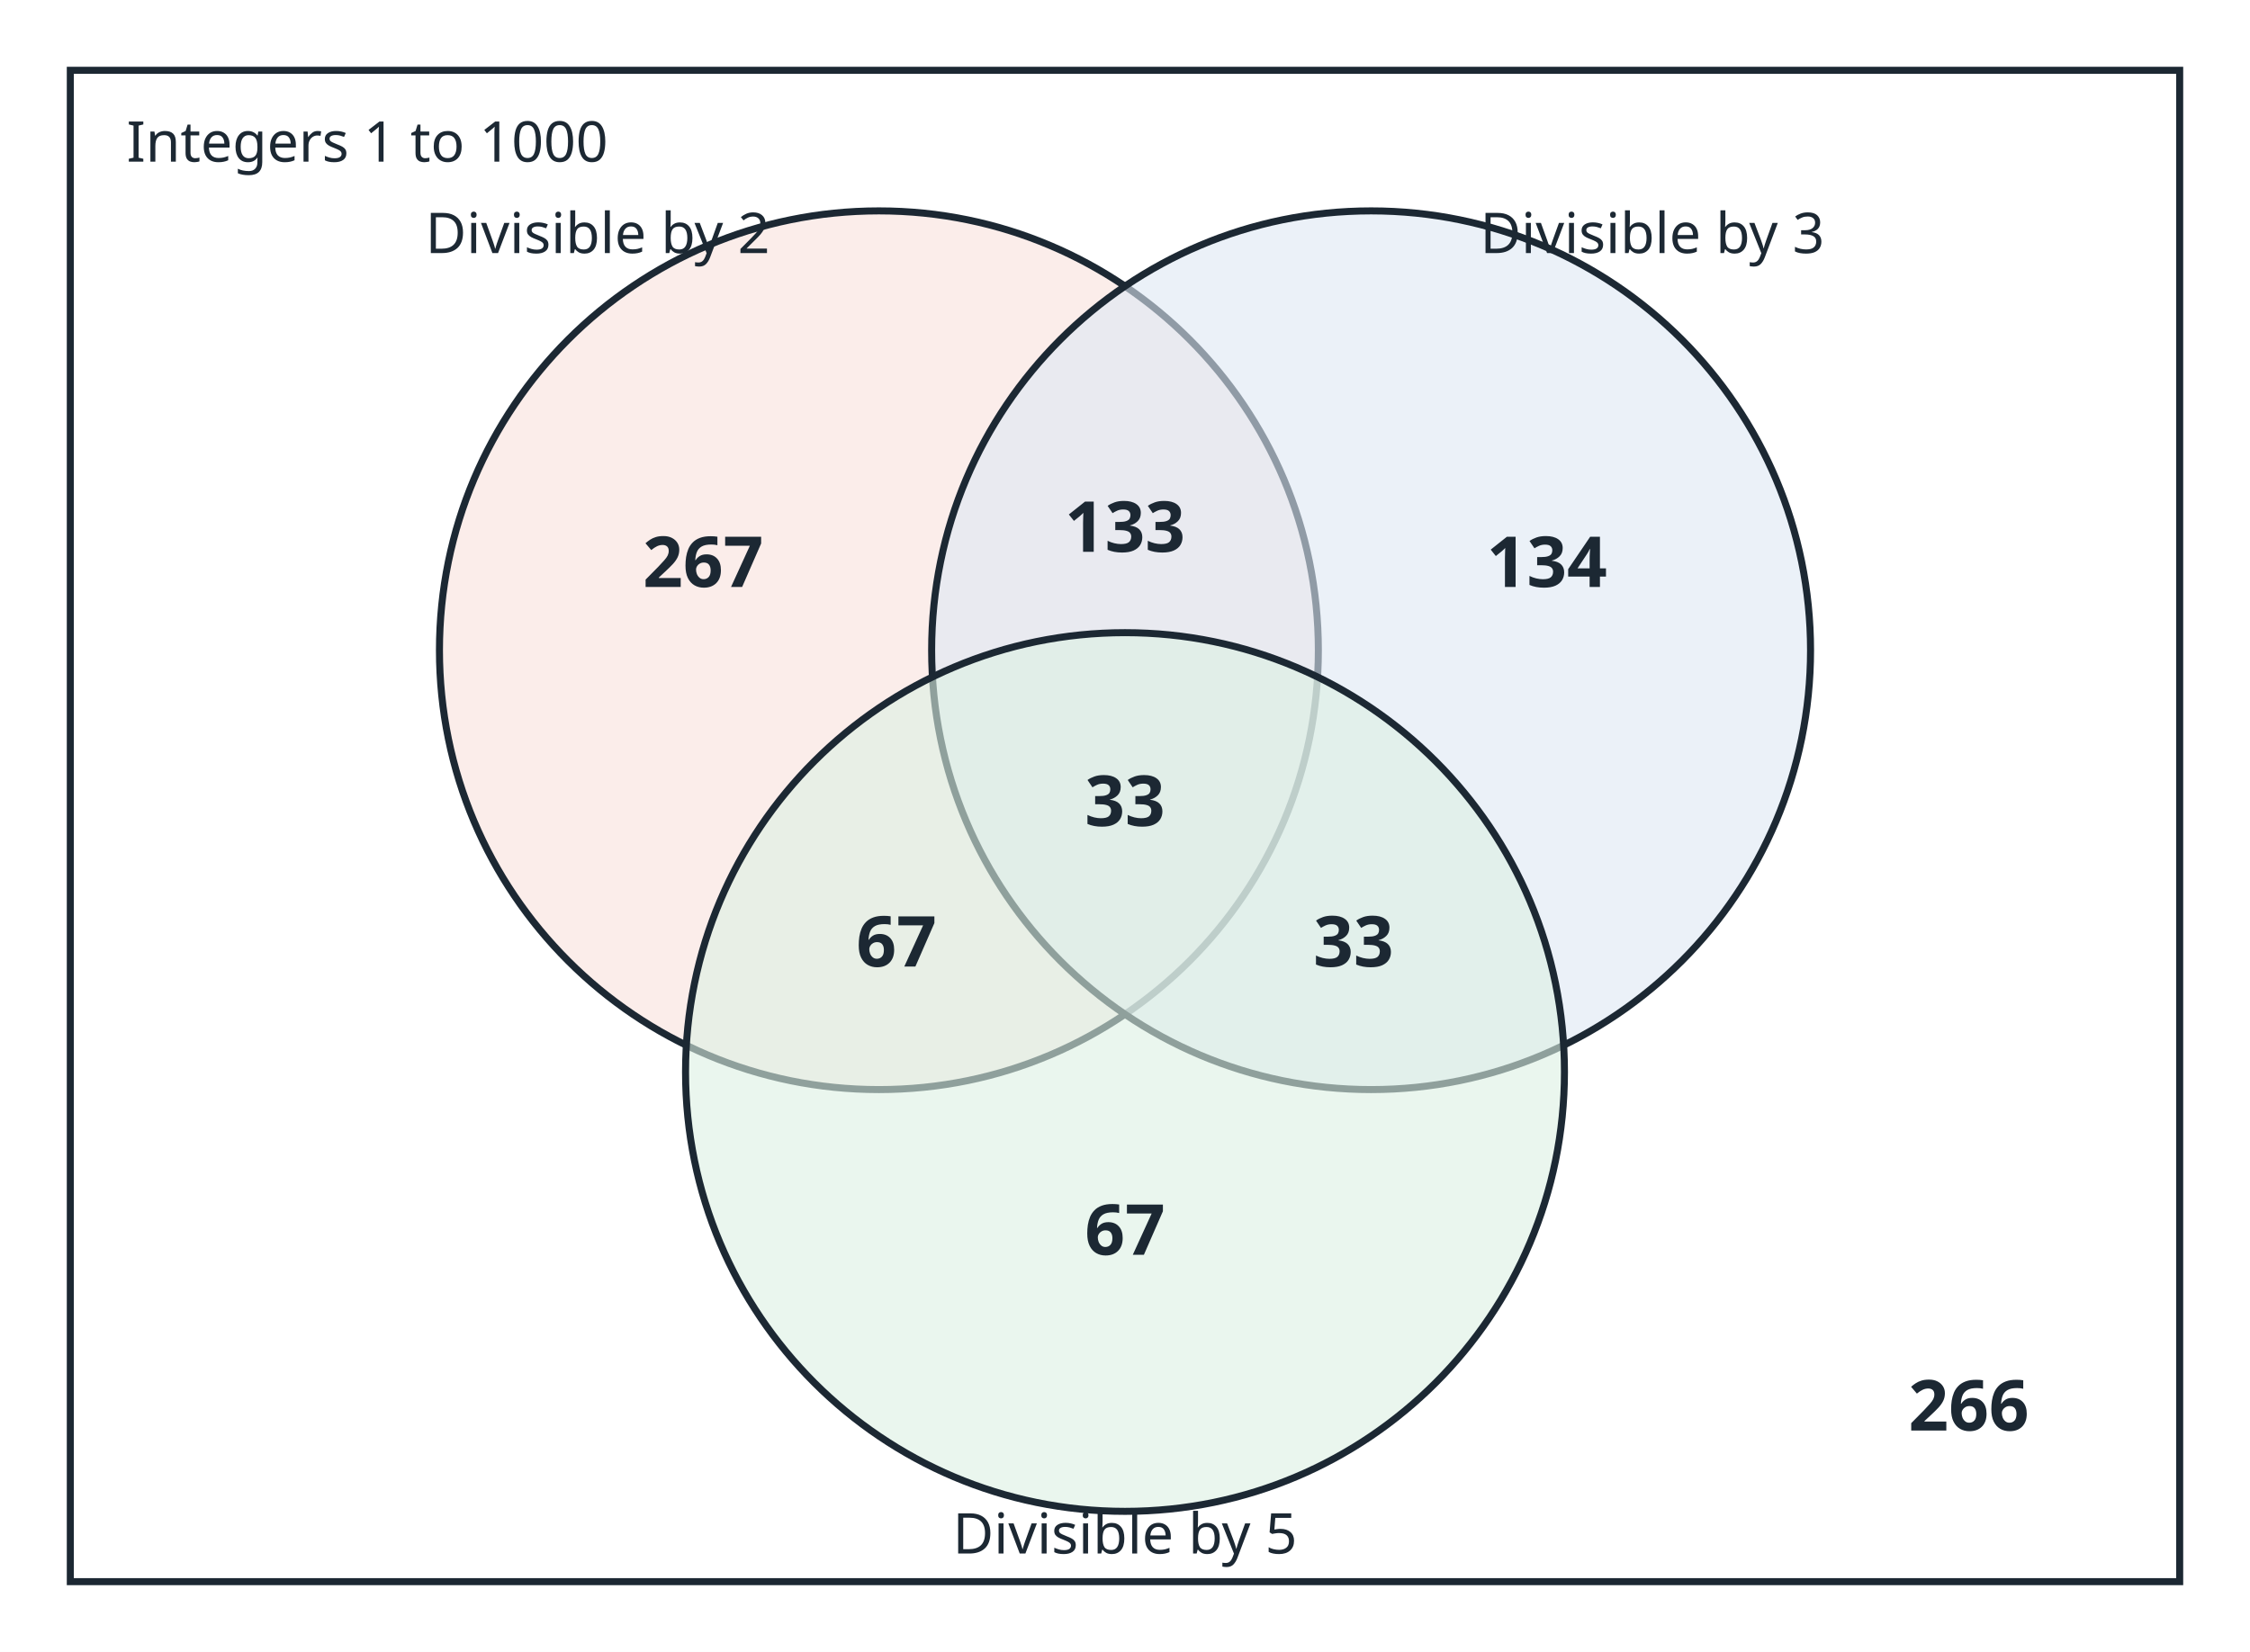
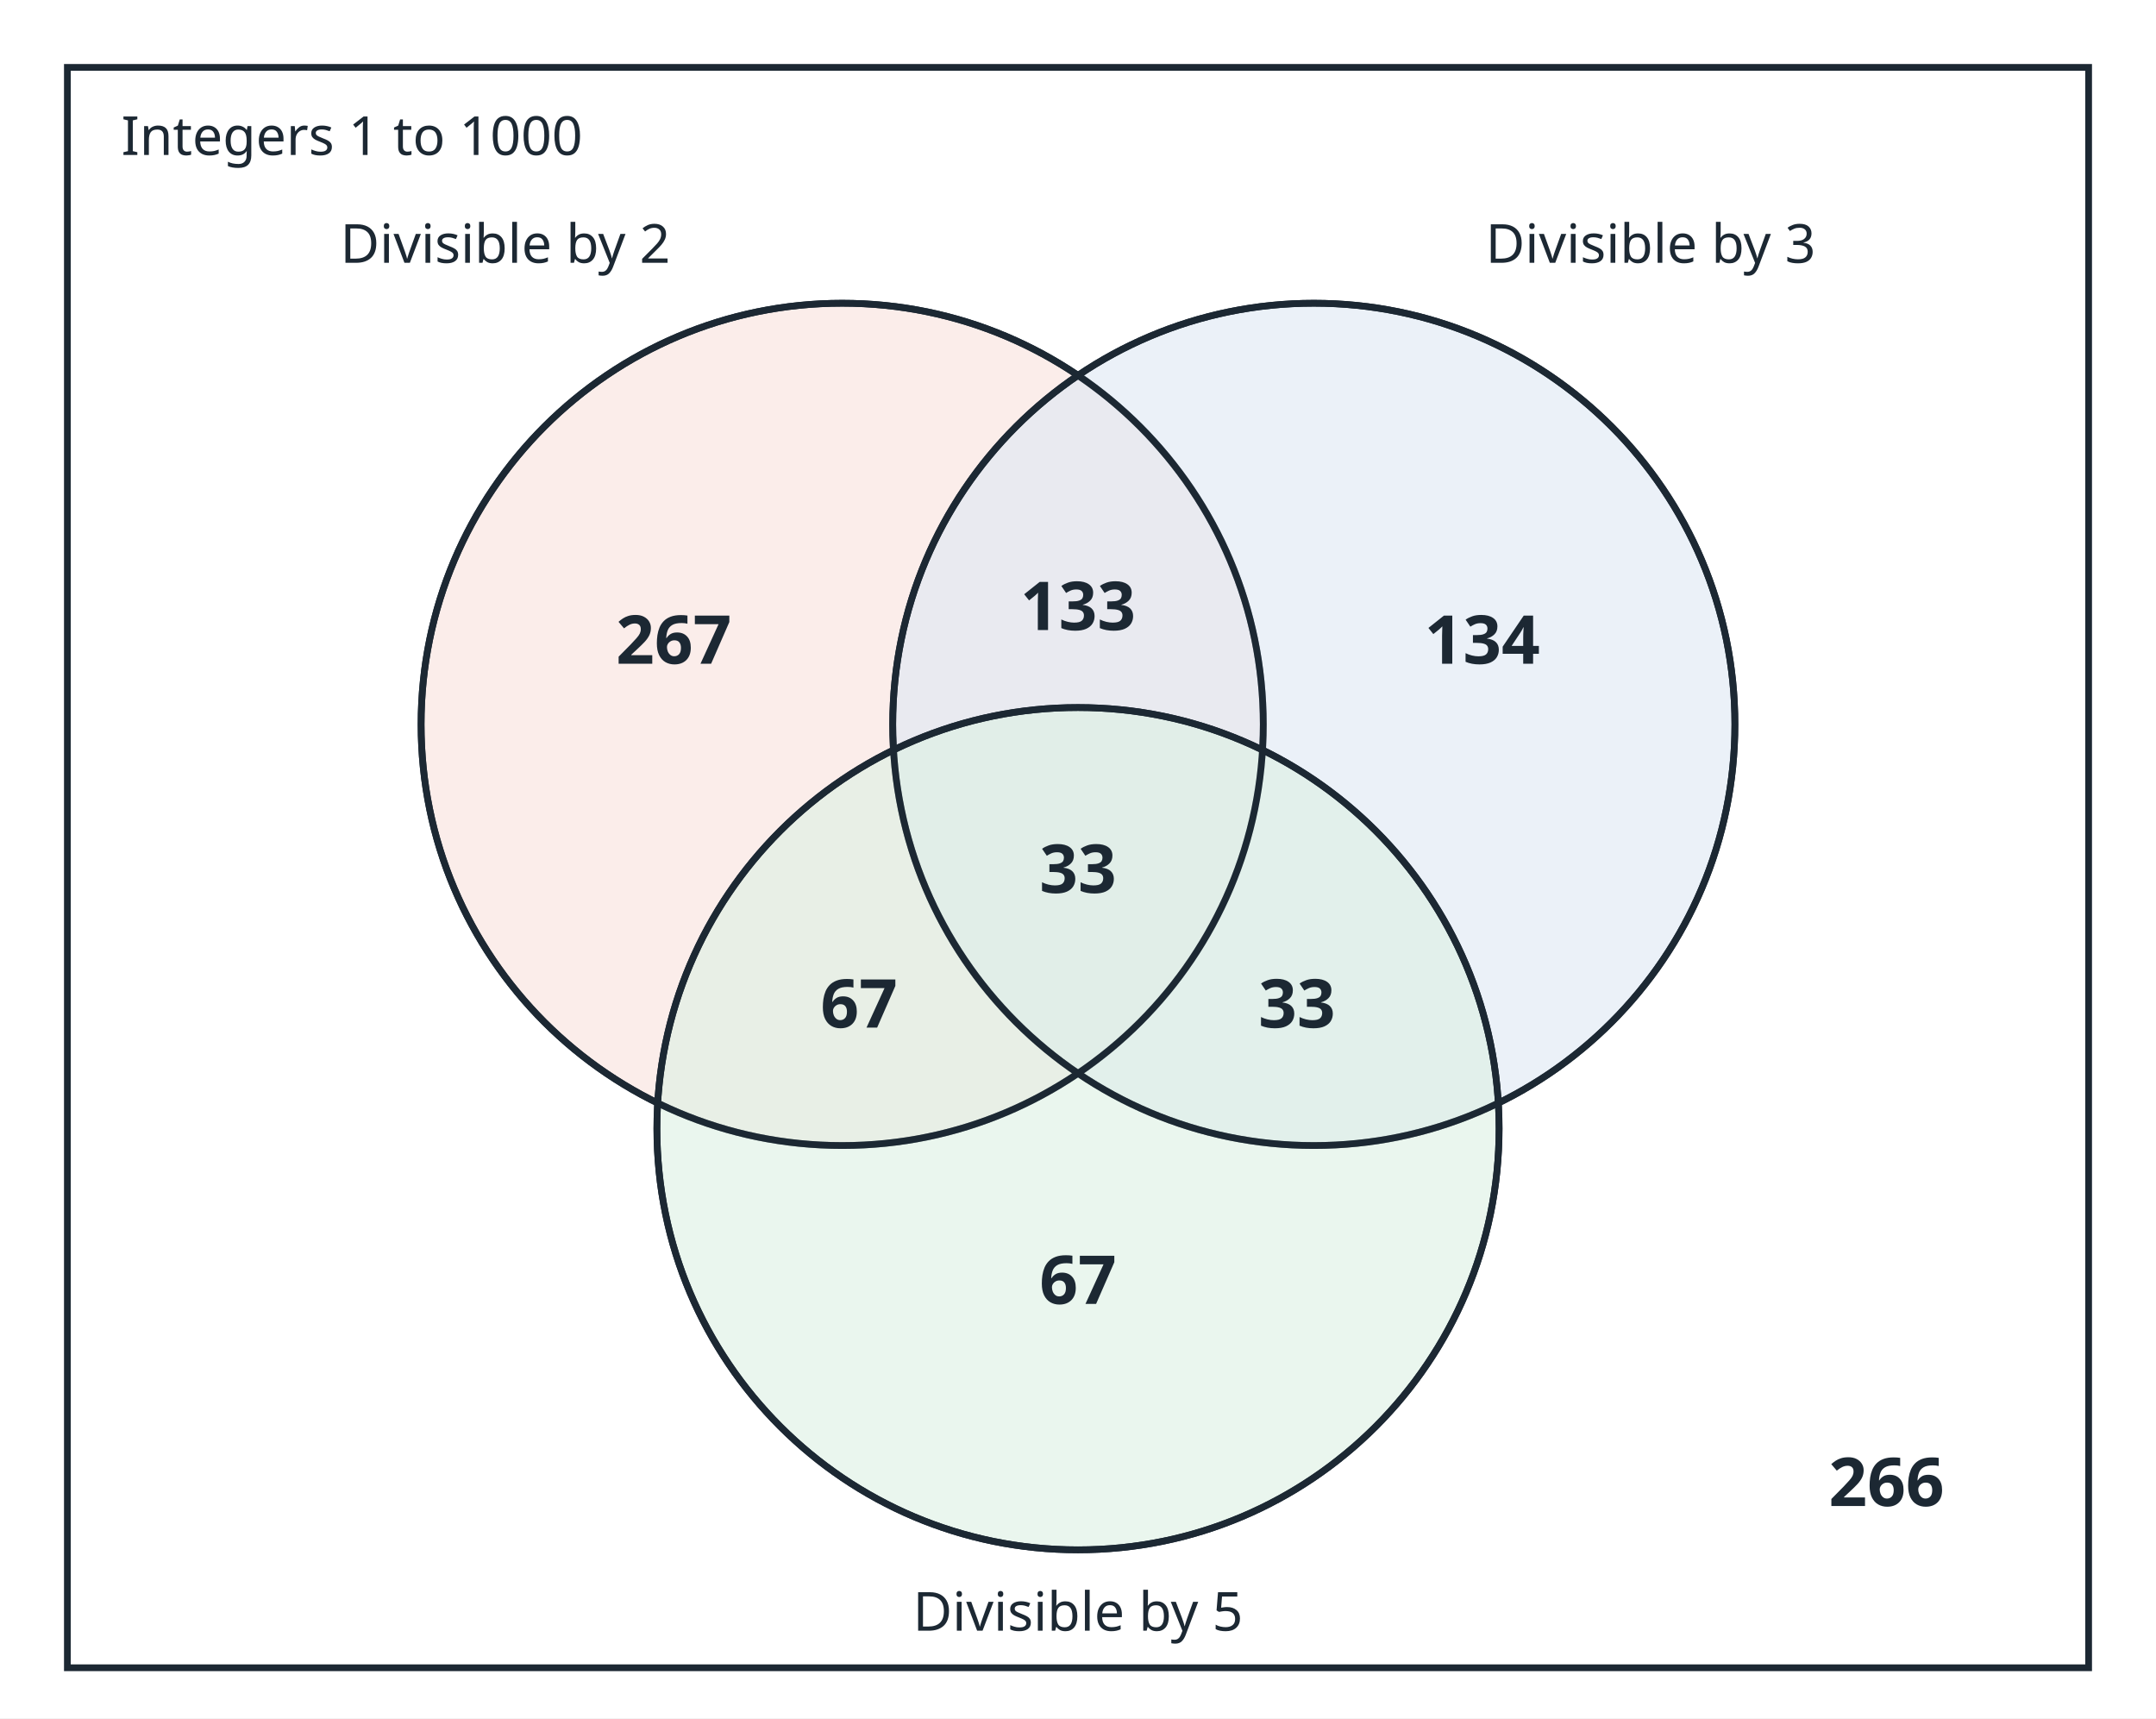
- <svg xmlns="http://www.w3.org/2000/svg" viewBox="0 0 640 470" width="640" height="470" font-family="sans-serif" fill="#1c2833">
-   <rect width="640" height="470" fill="#ffffff" />
-   <rect x="20" y="20" width="600" height="430" fill="#ffffff" stroke="#1c2833" stroke-width="2" />
+ <svg xmlns="http://www.w3.org/2000/svg" viewBox="0 0 640 510" width="640" height="510" font-family="sans-serif" fill="#1c2833">
+   <rect width="640" height="510" fill="#ffffff" />
+   <rect x="20" y="20" width="600" height="475" fill="#ffffff" stroke="#1c2833" stroke-width="2" />
  <text x="36.0" y="46.0" font-size="16" text-anchor="start">Integers 1 to 1000</text>
-   <circle cx="250" cy="185" r="125" fill="#f8e1dc" fill-opacity="0.6" stroke="#1c2833" stroke-width="2" />
-   <circle cx="390" cy="185" r="125" fill="#dde8f3" fill-opacity="0.6" stroke="#1c2833" stroke-width="2" />
-   <circle cx="320" cy="305" r="125" fill="#dcf0e3" fill-opacity="0.6" stroke="#1c2833" stroke-width="2" />
-   <text x="170.0" y="72.0" font-size="16" text-anchor="middle">Divisible by 2</text>
-   <text x="470.0" y="72.0" font-size="16" text-anchor="middle">Divisible by 3</text>
-   <text x="320.0" y="442.0" font-size="16" text-anchor="middle">Divisible by 5</text>
-   <text x="200.0" y="167.0" font-size="20" text-anchor="middle" font-weight="bold">267</text>
-   <text x="440.0" y="167.0" font-size="20" text-anchor="middle" font-weight="bold">134</text>
-   <text x="320.0" y="357.0" font-size="20" text-anchor="middle" font-weight="bold">67</text>
-   <text x="320.0" y="157.0" font-size="20" text-anchor="middle" font-weight="bold">133</text>
-   <text x="255.0" y="275.0" font-size="20" text-anchor="middle" font-weight="bold">67</text>
-   <text x="385.0" y="275.0" font-size="20" text-anchor="middle" font-weight="bold">33</text>
-   <text x="320.0" y="235.0" font-size="20" text-anchor="middle" font-weight="bold">33</text>
-   <text x="560.0" y="407.0" font-size="20" text-anchor="middle" font-weight="bold">266</text>
+   <circle cx="250" cy="215" r="125" fill="#f8e1dc" fill-opacity="0.6" stroke="#1c2833" stroke-width="2" />
+   <circle cx="390" cy="215" r="125" fill="#dde8f3" fill-opacity="0.6" stroke="#1c2833" stroke-width="2" />
+   <circle cx="320" cy="335" r="125" fill="#dcf0e3" fill-opacity="0.6" stroke="#1c2833" stroke-width="2" />
+   <text x="150.0" y="78.0" font-size="16" text-anchor="middle">Divisible by 2</text>
+   <text x="490.0" y="78.0" font-size="16" text-anchor="middle">Divisible by 3</text>
+   <text x="320.0" y="484.0" font-size="16" text-anchor="middle">Divisible by 5</text>
+   <circle cx="250" cy="215" r="125" fill="none" stroke="#1c2833" stroke-width="2" />
+   <circle cx="390" cy="215" r="125" fill="none" stroke="#1c2833" stroke-width="2" />
+   <circle cx="320" cy="335" r="125" fill="none" stroke="#1c2833" stroke-width="2" />
+   <text x="200.0" y="197.0" font-size="20" text-anchor="middle" font-weight="bold">267</text>
+   <text x="440.0" y="197.0" font-size="20" text-anchor="middle" font-weight="bold">134</text>
+   <text x="320.0" y="387.0" font-size="20" text-anchor="middle" font-weight="bold">67</text>
+   <text x="320.0" y="187.0" font-size="20" text-anchor="middle" font-weight="bold">133</text>
+   <text x="255.0" y="305.0" font-size="20" text-anchor="middle" font-weight="bold">67</text>
+   <text x="385.0" y="305.0" font-size="20" text-anchor="middle" font-weight="bold">33</text>
+   <text x="320.0" y="265.0" font-size="20" text-anchor="middle" font-weight="bold">33</text>
+   <text x="560.0" y="447.0" font-size="20" text-anchor="middle" font-weight="bold">266</text>
</svg>
